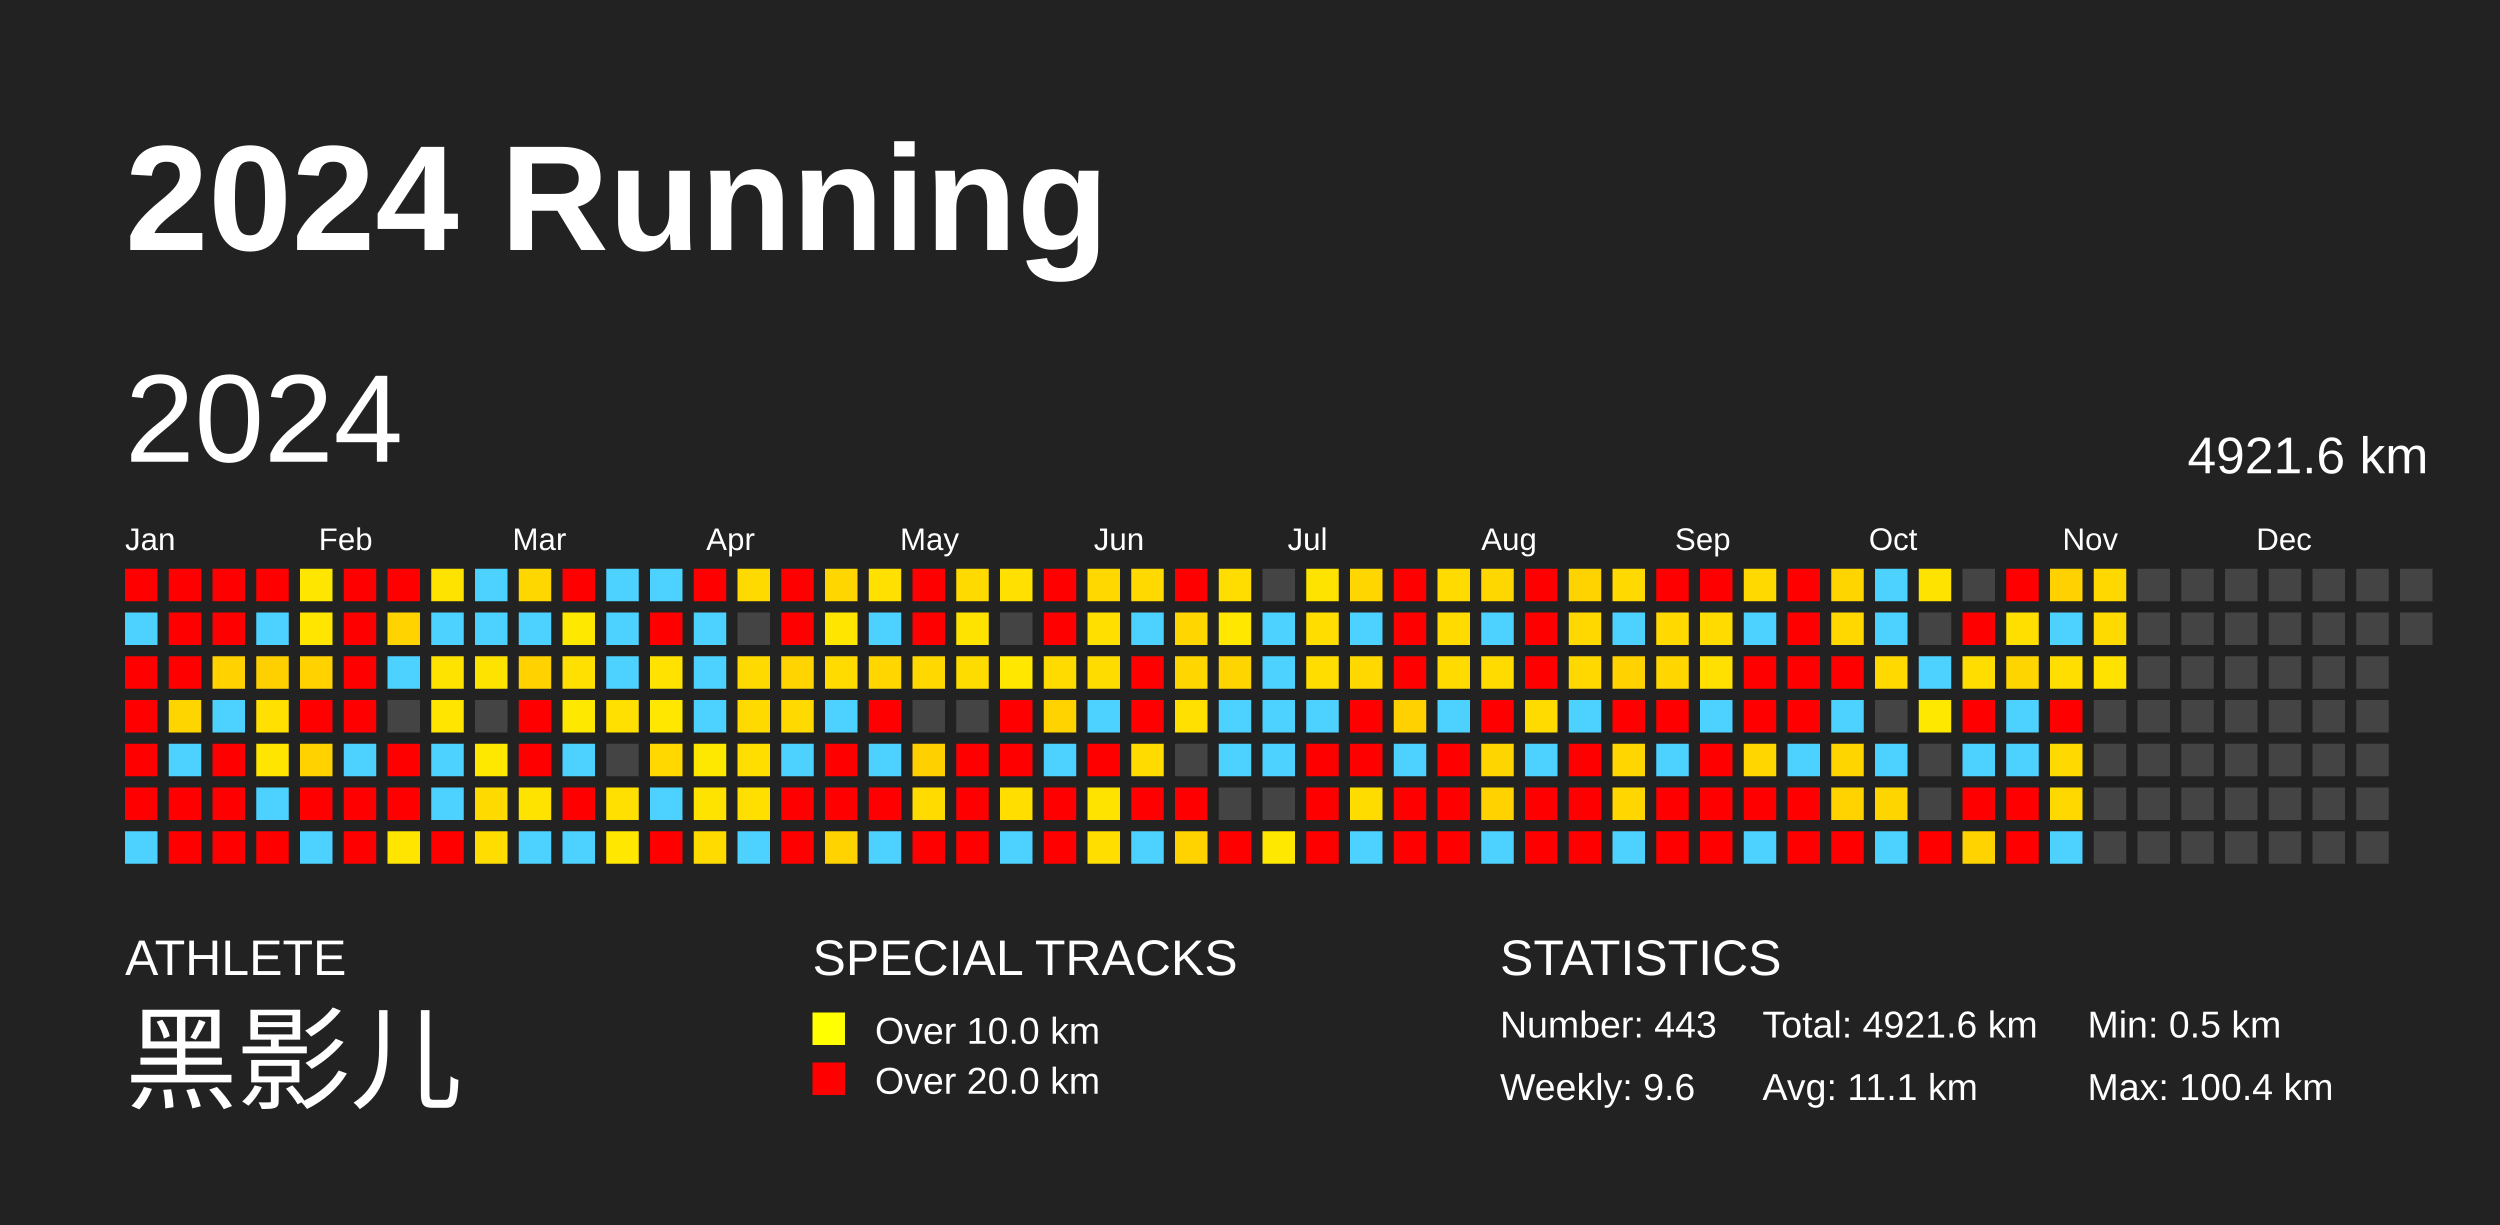
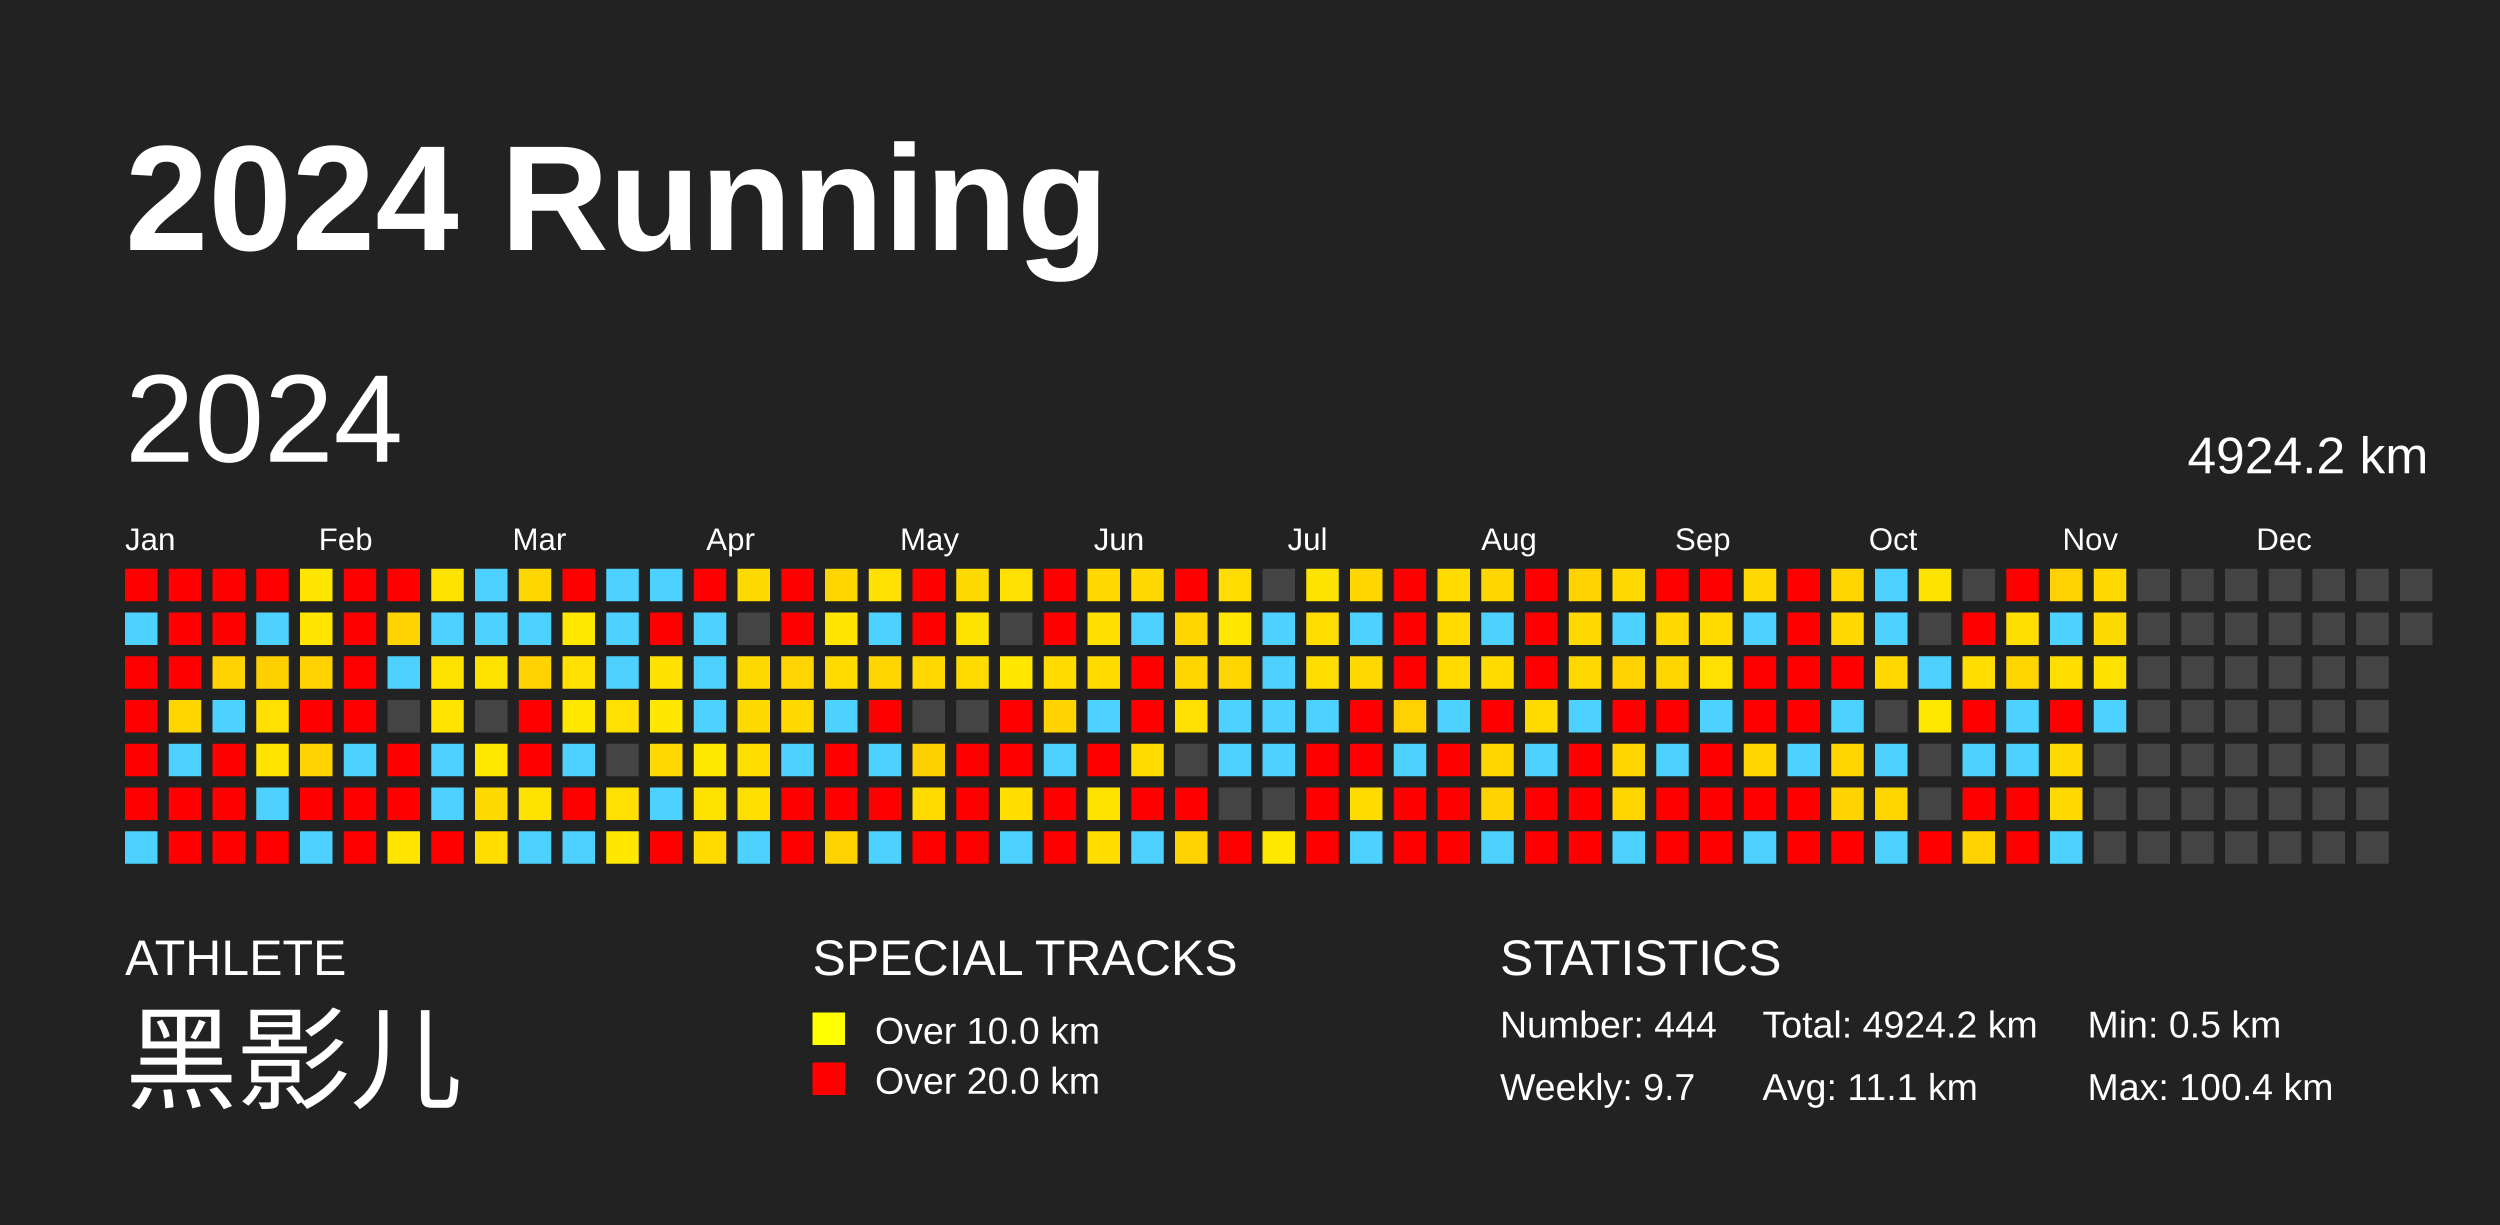
<svg xmlns="http://www.w3.org/2000/svg" baseProfile="full" height="98mm" version="1.1" viewBox="0,0,200,98" width="200mm">
  <defs />
  <rect fill="#222222" height="98" width="200" x="0" y="0" />
  <text fill="#FFFFFF" style="font-size:12px; font-family:Arial; font-weight:bold;" x="10" y="20">2024 Running</text>
  <text fill="#FFFFFF" style="font-size:4px; font-family:Arial" x="10" y="78">ATHLETE</text>
  <text fill="#FFFFFF" style="font-size:9px; font-family:Arial" x="10" y="88">黑影儿</text>
  <text fill="#FFFFFF" style="font-size:4px; font-family:Arial" x="65" y="78">SPECIAL TRACKS</text>
  <rect fill="yellow" height="2.6" width="2.6" x="65" y="81" />
  <text fill="#FFFFFF" style="font-size:3px; font-family:Arial" x="70" y="83.5">Over 10.0 km</text>
  <rect fill="red" height="2.6" width="2.6" x="65" y="85" />
  <text fill="#FFFFFF" style="font-size:3px; font-family:Arial" x="70" y="87.5">Over 20.0 km</text>
  <text fill="#FFFFFF" style="font-size:4px; font-family:Arial" x="120" y="78">STATISTICS</text>
-   <text fill="#FFFFFF" style="font-size:3px; font-family:Arial" x="120" y="83">Number: 443</text>
-   <text fill="#FFFFFF" style="font-size:3px; font-family:Arial" x="120" y="88">Weekly: 9.6</text>
-   <text fill="#FFFFFF" style="font-size:3px; font-family:Arial" x="141" y="83">Total: 4921.6 km</text>
+   <text fill="#FFFFFF" style="font-size:3px; font-family:Arial" x="120" y="83">Number: 444</text>
+   <text fill="#FFFFFF" style="font-size:3px; font-family:Arial" x="120" y="88">Weekly: 9.7</text>
+   <text fill="#FFFFFF" style="font-size:3px; font-family:Arial" x="141" y="83">Total: 4924.2 km</text>
  <text fill="#FFFFFF" style="font-size:3px; font-family:Arial" x="141" y="88">Avg: 11.1 km</text>
  <text fill="#FFFFFF" style="font-size:3px; font-family:Arial" x="167" y="83">Min: 0.5 km</text>
  <text fill="#FFFFFF" style="font-size:3px; font-family:Arial" x="167" y="88">Max: 100.4 km</text>
  <text dominant-baseline="hanging" fill="#FFFFFF" style="font-size:10.0px; font-family:Arial;" x="10" y="30">2024</text>
-   <text dominant-baseline="hanging" fill="#FFFFFF" style="font-size:4.125px; font-family:Arial;" x="175" y="35">4921.6 km</text>
+   <text dominant-baseline="hanging" fill="#FFFFFF" style="font-size:4.125px; font-family:Arial;" x="175" y="35">4924.2 km</text>
  <text fill="#FFFFFF" style="font-size:2.5px; font-family:Arial" x="10.0" y="44">Jan</text>
  <text fill="#FFFFFF" style="font-size:2.5px; font-family:Arial" x="25.5" y="44">Feb</text>
  <text fill="#FFFFFF" style="font-size:2.5px; font-family:Arial" x="41.0" y="44">Mar</text>
  <text fill="#FFFFFF" style="font-size:2.5px; font-family:Arial" x="56.5" y="44">Apr</text>
  <text fill="#FFFFFF" style="font-size:2.5px; font-family:Arial" x="72.0" y="44">May</text>
  <text fill="#FFFFFF" style="font-size:2.5px; font-family:Arial" x="87.5" y="44">Jun</text>
  <text fill="#FFFFFF" style="font-size:2.5px; font-family:Arial" x="103.0" y="44">Jul</text>
  <text fill="#FFFFFF" style="font-size:2.5px; font-family:Arial" x="118.5" y="44">Aug</text>
  <text fill="#FFFFFF" style="font-size:2.5px; font-family:Arial" x="134.0" y="44">Sep</text>
  <text fill="#FFFFFF" style="font-size:2.5px; font-family:Arial" x="149.5" y="44">Oct</text>
  <text fill="#FFFFFF" style="font-size:2.5px; font-family:Arial" x="165.0" y="44">Nov</text>
  <text fill="#FFFFFF" style="font-size:2.5px; font-family:Arial" x="180.5" y="44">Dec</text>
  <rect fill="red" height="2.6" width="2.6" x="10.0" y="45.5" />
  <rect fill="#4dd2ff" height="2.6" width="2.6" x="10.0" y="49.0" />
  <rect fill="red" height="2.6" width="2.6" x="10.0" y="52.5" />
  <rect fill="red" height="2.6" width="2.6" x="10.0" y="56.0" />
  <rect fill="red" height="2.6" width="2.6" x="10.0" y="59.5" />
  <rect fill="red" height="2.6" width="2.6" x="10.0" y="63.0" />
  <rect fill="#4dd2ff" height="2.6" width="2.6" x="10.0" y="66.5" />
  <rect fill="red" height="2.6" width="2.6" x="13.5" y="45.5" />
  <rect fill="red" height="2.6" width="2.6" x="13.5" y="49.0" />
  <rect fill="red" height="2.6" width="2.6" x="13.5" y="52.5" />
  <rect fill="#ffd500" height="2.6" width="2.6" x="13.5" y="56.0" />
  <rect fill="#4dd2ff" height="2.6" width="2.6" x="13.5" y="59.5" />
  <rect fill="red" height="2.6" width="2.6" x="13.5" y="63.0" />
  <rect fill="red" height="2.6" width="2.6" x="13.5" y="66.5" />
  <rect fill="red" height="2.6" width="2.6" x="17.0" y="45.5" />
  <rect fill="red" height="2.6" width="2.6" x="17.0" y="49.0" />
  <rect fill="#ffd200" height="2.6" width="2.6" x="17.0" y="52.5" />
  <rect fill="#4dd2ff" height="2.6" width="2.6" x="17.0" y="56.0" />
  <rect fill="red" height="2.6" width="2.6" x="17.0" y="59.5" />
  <rect fill="red" height="2.6" width="2.6" x="17.0" y="63.0" />
  <rect fill="red" height="2.6" width="2.6" x="17.0" y="66.5" />
  <rect fill="red" height="2.6" width="2.6" x="20.5" y="45.5" />
  <rect fill="#4dd2ff" height="2.6" width="2.6" x="20.5" y="49.0" />
  <rect fill="#ffd000" height="2.6" width="2.6" x="20.5" y="52.5" />
  <rect fill="#ffe000" height="2.6" width="2.6" x="20.5" y="56.0" />
  <rect fill="#ffe500" height="2.6" width="2.6" x="20.5" y="59.5" />
  <rect fill="#4dd2ff" height="2.6" width="2.6" x="20.5" y="63.0" />
  <rect fill="red" height="2.6" width="2.6" x="20.5" y="66.5" />
  <rect fill="#ffe600" height="2.6" width="2.6" x="24.0" y="45.5" />
  <rect fill="#ffe500" height="2.6" width="2.6" x="24.0" y="49.0" />
  <rect fill="#ffd200" height="2.6" width="2.6" x="24.0" y="52.5" />
  <rect fill="red" height="2.6" width="2.6" x="24.0" y="56.0" />
  <rect fill="#ffd200" height="2.6" width="2.6" x="24.0" y="59.5" />
  <rect fill="red" height="2.6" width="2.6" x="24.0" y="63.0" />
  <rect fill="#4dd2ff" height="2.6" width="2.6" x="24.0" y="66.5" />
  <rect fill="red" height="2.6" width="2.6" x="27.5" y="45.5" />
  <rect fill="red" height="2.6" width="2.6" x="27.5" y="49.0" />
  <rect fill="red" height="2.6" width="2.6" x="27.5" y="52.5" />
  <rect fill="red" height="2.6" width="2.6" x="27.5" y="56.0" />
  <rect fill="#4dd2ff" height="2.6" width="2.6" x="27.5" y="59.5" />
  <rect fill="red" height="2.6" width="2.6" x="27.5" y="63.0" />
  <rect fill="red" height="2.6" width="2.6" x="27.5" y="66.5" />
  <rect fill="red" height="2.6" width="2.6" x="31.0" y="45.5" />
  <rect fill="#ffd300" height="2.6" width="2.6" x="31.0" y="49.0" />
  <rect fill="#4dd2ff" height="2.6" width="2.6" x="31.0" y="52.5" />
  <rect fill="#444444" height="2.6" width="2.6" x="31.0" y="56.0" />
  <rect fill="red" height="2.6" width="2.6" x="31.0" y="59.5" />
  <rect fill="red" height="2.6" width="2.6" x="31.0" y="63.0" />
  <rect fill="#ffe500" height="2.6" width="2.6" x="31.0" y="66.5" />
  <rect fill="#ffe300" height="2.6" width="2.6" x="34.5" y="45.5" />
  <rect fill="#4dd2ff" height="2.6" width="2.6" x="34.5" y="49.0" />
  <rect fill="#ffe300" height="2.6" width="2.6" x="34.5" y="52.5" />
  <rect fill="#ffe500" height="2.6" width="2.6" x="34.5" y="56.0" />
  <rect fill="#4dd2ff" height="2.6" width="2.6" x="34.5" y="59.5" />
  <rect fill="#4dd2ff" height="2.6" width="2.6" x="34.5" y="63.0" />
  <rect fill="red" height="2.6" width="2.6" x="34.5" y="66.5" />
  <rect fill="#4dd2ff" height="2.6" width="2.6" x="38.0" y="45.5" />
  <rect fill="#4dd2ff" height="2.6" width="2.6" x="38.0" y="49.0" />
  <rect fill="#ffe300" height="2.6" width="2.6" x="38.0" y="52.5" />
  <rect fill="#444444" height="2.6" width="2.6" x="38.0" y="56.0" />
  <rect fill="#ffe800" height="2.6" width="2.6" x="38.0" y="59.5" />
  <rect fill="#ffda00" height="2.6" width="2.6" x="38.0" y="63.0" />
  <rect fill="#ffdd00" height="2.6" width="2.6" x="38.0" y="66.5" />
  <rect fill="#ffd700" height="2.6" width="2.6" x="41.5" y="45.5" />
  <rect fill="#4dd2ff" height="2.6" width="2.6" x="41.5" y="49.0" />
  <rect fill="#ffd200" height="2.6" width="2.6" x="41.5" y="52.5" />
  <rect fill="red" height="2.6" width="2.6" x="41.5" y="56.0" />
  <rect fill="red" height="2.6" width="2.6" x="41.5" y="59.5" />
  <rect fill="#ffe300" height="2.6" width="2.6" x="41.5" y="63.0" />
  <rect fill="#4dd2ff" height="2.6" width="2.6" x="41.5" y="66.5" />
  <rect fill="red" height="2.6" width="2.6" x="45.0" y="45.5" />
  <rect fill="#ffe800" height="2.6" width="2.6" x="45.0" y="49.0" />
  <rect fill="#ffe000" height="2.6" width="2.6" x="45.0" y="52.5" />
  <rect fill="#ffe800" height="2.6" width="2.6" x="45.0" y="56.0" />
  <rect fill="#4dd2ff" height="2.6" width="2.6" x="45.0" y="59.5" />
  <rect fill="red" height="2.6" width="2.6" x="45.0" y="63.0" />
  <rect fill="#4dd2ff" height="2.6" width="2.6" x="45.0" y="66.5" />
  <rect fill="#4dd2ff" height="2.6" width="2.6" x="48.5" y="45.5" />
  <rect fill="#4dd2ff" height="2.6" width="2.6" x="48.5" y="49.0" />
  <rect fill="#4dd2ff" height="2.6" width="2.6" x="48.5" y="52.5" />
  <rect fill="#ffe000" height="2.6" width="2.6" x="48.5" y="56.0" />
  <rect fill="#444444" height="2.6" width="2.6" x="48.5" y="59.5" />
  <rect fill="#ffe000" height="2.6" width="2.6" x="48.5" y="63.0" />
  <rect fill="#ffe700" height="2.6" width="2.6" x="48.5" y="66.5" />
  <rect fill="#4dd2ff" height="2.6" width="2.6" x="52.0" y="45.5" />
  <rect fill="red" height="2.6" width="2.6" x="52.0" y="49.0" />
  <rect fill="#ffe200" height="2.6" width="2.6" x="52.0" y="52.5" />
  <rect fill="#ffe700" height="2.6" width="2.6" x="52.0" y="56.0" />
  <rect fill="#ffd800" height="2.6" width="2.6" x="52.0" y="59.5" />
  <rect fill="#4dd2ff" height="2.6" width="2.6" x="52.0" y="63.0" />
  <rect fill="red" height="2.6" width="2.6" x="52.0" y="66.5" />
  <rect fill="red" height="2.6" width="2.6" x="55.5" y="45.5" />
  <rect fill="#4dd2ff" height="2.6" width="2.6" x="55.5" y="49.0" />
  <rect fill="#4dd2ff" height="2.6" width="2.6" x="55.5" y="52.5" />
  <rect fill="#4dd2ff" height="2.6" width="2.6" x="55.5" y="56.0" />
  <rect fill="#ffe800" height="2.6" width="2.6" x="55.5" y="59.5" />
  <rect fill="#ffe300" height="2.6" width="2.6" x="55.5" y="63.0" />
  <rect fill="#ffdb00" height="2.6" width="2.6" x="55.5" y="66.5" />
  <rect fill="#ffda00" height="2.6" width="2.6" x="59.0" y="45.5" />
  <rect fill="#444444" height="2.6" width="2.6" x="59.0" y="49.0" />
  <rect fill="#ffda00" height="2.6" width="2.6" x="59.0" y="52.5" />
  <rect fill="#ffda00" height="2.6" width="2.6" x="59.0" y="56.0" />
  <rect fill="#ffde00" height="2.6" width="2.6" x="59.0" y="59.5" />
  <rect fill="#ffdf00" height="2.6" width="2.6" x="59.0" y="63.0" />
  <rect fill="#4dd2ff" height="2.6" width="2.6" x="59.0" y="66.5" />
  <rect fill="red" height="2.6" width="2.6" x="62.5" y="45.5" />
  <rect fill="red" height="2.6" width="2.6" x="62.5" y="49.0" />
  <rect fill="#ffd400" height="2.6" width="2.6" x="62.5" y="52.5" />
  <rect fill="#ffd900" height="2.6" width="2.6" x="62.5" y="56.0" />
  <rect fill="#4dd2ff" height="2.6" width="2.6" x="62.5" y="59.5" />
  <rect fill="red" height="2.6" width="2.6" x="62.5" y="63.0" />
  <rect fill="red" height="2.6" width="2.6" x="62.5" y="66.5" />
  <rect fill="#ffd600" height="2.6" width="2.6" x="66.0" y="45.5" />
  <rect fill="#ffe500" height="2.6" width="2.6" x="66.0" y="49.0" />
  <rect fill="#ffdb00" height="2.6" width="2.6" x="66.0" y="52.5" />
  <rect fill="#4dd2ff" height="2.6" width="2.6" x="66.0" y="56.0" />
  <rect fill="red" height="2.6" width="2.6" x="66.0" y="59.5" />
  <rect fill="red" height="2.6" width="2.6" x="66.0" y="63.0" />
  <rect fill="#ffd300" height="2.6" width="2.6" x="66.0" y="66.5" />
  <rect fill="#ffe000" height="2.6" width="2.6" x="69.5" y="45.5" />
  <rect fill="#4dd2ff" height="2.6" width="2.6" x="69.5" y="49.0" />
  <rect fill="#ffd600" height="2.6" width="2.6" x="69.5" y="52.5" />
  <rect fill="red" height="2.6" width="2.6" x="69.5" y="56.0" />
  <rect fill="#4dd2ff" height="2.6" width="2.6" x="69.5" y="59.5" />
  <rect fill="red" height="2.6" width="2.6" x="69.5" y="63.0" />
  <rect fill="#4dd2ff" height="2.6" width="2.6" x="69.5" y="66.5" />
  <rect fill="red" height="2.6" width="2.6" x="73.0" y="45.5" />
  <rect fill="red" height="2.6" width="2.6" x="73.0" y="49.0" />
  <rect fill="#ffd800" height="2.6" width="2.6" x="73.0" y="52.5" />
  <rect fill="#444444" height="2.6" width="2.6" x="73.0" y="56.0" />
  <rect fill="#ffd000" height="2.6" width="2.6" x="73.0" y="59.5" />
  <rect fill="#ffdb00" height="2.6" width="2.6" x="73.0" y="63.0" />
  <rect fill="red" height="2.6" width="2.6" x="73.0" y="66.5" />
  <rect fill="#ffda00" height="2.6" width="2.6" x="76.5" y="45.5" />
  <rect fill="#ffe300" height="2.6" width="2.6" x="76.5" y="49.0" />
  <rect fill="#ffdc00" height="2.6" width="2.6" x="76.5" y="52.5" />
  <rect fill="#444444" height="2.6" width="2.6" x="76.5" y="56.0" />
  <rect fill="red" height="2.6" width="2.6" x="76.5" y="59.5" />
  <rect fill="red" height="2.6" width="2.6" x="76.5" y="63.0" />
  <rect fill="red" height="2.6" width="2.6" x="76.5" y="66.5" />
  <rect fill="#ffe000" height="2.6" width="2.6" x="80.0" y="45.5" />
  <rect fill="#444444" height="2.6" width="2.6" x="80.0" y="49.0" />
  <rect fill="#ffe700" height="2.6" width="2.6" x="80.0" y="52.5" />
  <rect fill="red" height="2.6" width="2.6" x="80.0" y="56.0" />
  <rect fill="red" height="2.6" width="2.6" x="80.0" y="59.5" />
  <rect fill="#ffde00" height="2.6" width="2.6" x="80.0" y="63.0" />
  <rect fill="#4dd2ff" height="2.6" width="2.6" x="80.0" y="66.5" />
  <rect fill="red" height="2.6" width="2.6" x="83.5" y="45.5" />
  <rect fill="red" height="2.6" width="2.6" x="83.5" y="49.0" />
  <rect fill="#ffdb00" height="2.6" width="2.6" x="83.5" y="52.5" />
  <rect fill="#ffd300" height="2.6" width="2.6" x="83.5" y="56.0" />
  <rect fill="#4dd2ff" height="2.6" width="2.6" x="83.5" y="59.5" />
  <rect fill="red" height="2.6" width="2.6" x="83.5" y="63.0" />
  <rect fill="red" height="2.6" width="2.6" x="83.5" y="66.5" />
  <rect fill="#ffd800" height="2.6" width="2.6" x="87.0" y="45.5" />
  <rect fill="#ffdf00" height="2.6" width="2.6" x="87.0" y="49.0" />
  <rect fill="#ffdc00" height="2.6" width="2.6" x="87.0" y="52.5" />
  <rect fill="#4dd2ff" height="2.6" width="2.6" x="87.0" y="56.0" />
  <rect fill="red" height="2.6" width="2.6" x="87.0" y="59.5" />
  <rect fill="#ffe300" height="2.6" width="2.6" x="87.0" y="63.0" />
  <rect fill="#ffde00" height="2.6" width="2.6" x="87.0" y="66.5" />
  <rect fill="#ffd900" height="2.6" width="2.6" x="90.5" y="45.5" />
  <rect fill="#4dd2ff" height="2.6" width="2.6" x="90.5" y="49.0" />
  <rect fill="red" height="2.6" width="2.6" x="90.5" y="52.5" />
  <rect fill="red" height="2.6" width="2.6" x="90.5" y="56.0" />
  <rect fill="#ffdb00" height="2.6" width="2.6" x="90.5" y="59.5" />
  <rect fill="red" height="2.6" width="2.6" x="90.5" y="63.0" />
  <rect fill="#4dd2ff" height="2.6" width="2.6" x="90.5" y="66.5" />
  <rect fill="red" height="2.6" width="2.6" x="94.0" y="45.5" />
  <rect fill="#ffd600" height="2.6" width="2.6" x="94.0" y="49.0" />
  <rect fill="#ffd600" height="2.6" width="2.6" x="94.0" y="52.5" />
  <rect fill="#ffe000" height="2.6" width="2.6" x="94.0" y="56.0" />
  <rect fill="#444444" height="2.6" width="2.6" x="94.0" y="59.5" />
  <rect fill="red" height="2.6" width="2.6" x="94.0" y="63.0" />
  <rect fill="#ffd300" height="2.6" width="2.6" x="94.0" y="66.5" />
  <rect fill="#ffdd00" height="2.6" width="2.6" x="97.5" y="45.5" />
  <rect fill="#ffe700" height="2.6" width="2.6" x="97.5" y="49.0" />
  <rect fill="#ffd500" height="2.6" width="2.6" x="97.5" y="52.5" />
  <rect fill="#4dd2ff" height="2.6" width="2.6" x="97.5" y="56.0" />
  <rect fill="#4dd2ff" height="2.6" width="2.6" x="97.5" y="59.5" />
  <rect fill="#444444" height="2.6" width="2.6" x="97.5" y="63.0" />
  <rect fill="red" height="2.6" width="2.6" x="97.5" y="66.5" />
  <rect fill="#444444" height="2.6" width="2.6" x="101.0" y="45.5" />
  <rect fill="#4dd2ff" height="2.6" width="2.6" x="101.0" y="49.0" />
  <rect fill="#4dd2ff" height="2.6" width="2.6" x="101.0" y="52.5" />
  <rect fill="#4dd2ff" height="2.6" width="2.6" x="101.0" y="56.0" />
  <rect fill="#4dd2ff" height="2.6" width="2.6" x="101.0" y="59.5" />
  <rect fill="#444444" height="2.6" width="2.6" x="101.0" y="63.0" />
  <rect fill="#ffe800" height="2.6" width="2.6" x="101.0" y="66.5" />
  <rect fill="#ffe300" height="2.6" width="2.6" x="104.5" y="45.5" />
  <rect fill="#ffdd00" height="2.6" width="2.6" x="104.5" y="49.0" />
  <rect fill="#ffdd00" height="2.6" width="2.6" x="104.5" y="52.5" />
  <rect fill="#4dd2ff" height="2.6" width="2.6" x="104.5" y="56.0" />
  <rect fill="red" height="2.6" width="2.6" x="104.5" y="59.5" />
  <rect fill="red" height="2.6" width="2.6" x="104.5" y="63.0" />
  <rect fill="red" height="2.6" width="2.6" x="104.5" y="66.5" />
  <rect fill="#ffd600" height="2.6" width="2.6" x="108.0" y="45.5" />
  <rect fill="#4dd2ff" height="2.6" width="2.6" x="108.0" y="49.0" />
  <rect fill="#ffd800" height="2.6" width="2.6" x="108.0" y="52.5" />
  <rect fill="red" height="2.6" width="2.6" x="108.0" y="56.0" />
  <rect fill="red" height="2.6" width="2.6" x="108.0" y="59.5" />
  <rect fill="#ffdc00" height="2.6" width="2.6" x="108.0" y="63.0" />
  <rect fill="#4dd2ff" height="2.6" width="2.6" x="108.0" y="66.5" />
  <rect fill="red" height="2.6" width="2.6" x="111.5" y="45.5" />
  <rect fill="red" height="2.6" width="2.6" x="111.5" y="49.0" />
  <rect fill="red" height="2.6" width="2.6" x="111.5" y="52.5" />
  <rect fill="#ffd100" height="2.6" width="2.6" x="111.5" y="56.0" />
  <rect fill="#4dd2ff" height="2.6" width="2.6" x="111.5" y="59.5" />
  <rect fill="red" height="2.6" width="2.6" x="111.5" y="63.0" />
  <rect fill="red" height="2.6" width="2.6" x="111.5" y="66.5" />
  <rect fill="#ffdb00" height="2.6" width="2.6" x="115.0" y="45.5" />
  <rect fill="#ffdb00" height="2.6" width="2.6" x="115.0" y="49.0" />
  <rect fill="#ffdb00" height="2.6" width="2.6" x="115.0" y="52.5" />
  <rect fill="#4dd2ff" height="2.6" width="2.6" x="115.0" y="56.0" />
  <rect fill="red" height="2.6" width="2.6" x="115.0" y="59.5" />
  <rect fill="red" height="2.6" width="2.6" x="115.0" y="63.0" />
  <rect fill="red" height="2.6" width="2.6" x="115.0" y="66.5" />
  <rect fill="#ffd700" height="2.6" width="2.6" x="118.5" y="45.5" />
  <rect fill="#4dd2ff" height="2.6" width="2.6" x="118.5" y="49.0" />
  <rect fill="#ffdb00" height="2.6" width="2.6" x="118.5" y="52.5" />
  <rect fill="red" height="2.6" width="2.6" x="118.5" y="56.0" />
  <rect fill="#ffd500" height="2.6" width="2.6" x="118.5" y="59.5" />
  <rect fill="#ffd200" height="2.6" width="2.6" x="118.5" y="63.0" />
  <rect fill="#4dd2ff" height="2.6" width="2.6" x="118.5" y="66.5" />
  <rect fill="red" height="2.6" width="2.6" x="122.0" y="45.5" />
  <rect fill="red" height="2.6" width="2.6" x="122.0" y="49.0" />
  <rect fill="red" height="2.6" width="2.6" x="122.0" y="52.5" />
  <rect fill="#ffdb00" height="2.6" width="2.6" x="122.0" y="56.0" />
  <rect fill="#4dd2ff" height="2.6" width="2.6" x="122.0" y="59.5" />
  <rect fill="red" height="2.6" width="2.6" x="122.0" y="63.0" />
  <rect fill="red" height="2.6" width="2.6" x="122.0" y="66.5" />
  <rect fill="#ffd300" height="2.6" width="2.6" x="125.5" y="45.5" />
  <rect fill="#ffd800" height="2.6" width="2.6" x="125.5" y="49.0" />
  <rect fill="#ffd800" height="2.6" width="2.6" x="125.5" y="52.5" />
  <rect fill="#4dd2ff" height="2.6" width="2.6" x="125.5" y="56.0" />
  <rect fill="red" height="2.6" width="2.6" x="125.5" y="59.5" />
  <rect fill="red" height="2.6" width="2.6" x="125.5" y="63.0" />
  <rect fill="red" height="2.6" width="2.6" x="125.5" y="66.5" />
  <rect fill="#ffd900" height="2.6" width="2.6" x="129.0" y="45.5" />
  <rect fill="#4dd2ff" height="2.6" width="2.6" x="129.0" y="49.0" />
  <rect fill="#ffd200" height="2.6" width="2.6" x="129.0" y="52.5" />
  <rect fill="red" height="2.6" width="2.6" x="129.0" y="56.0" />
  <rect fill="#ffd600" height="2.6" width="2.6" x="129.0" y="59.5" />
  <rect fill="#ffd600" height="2.6" width="2.6" x="129.0" y="63.0" />
  <rect fill="#4dd2ff" height="2.6" width="2.6" x="129.0" y="66.5" />
  <rect fill="red" height="2.6" width="2.6" x="132.5" y="45.5" />
  <rect fill="#ffd900" height="2.6" width="2.6" x="132.5" y="49.0" />
  <rect fill="#ffd600" height="2.6" width="2.6" x="132.5" y="52.5" />
  <rect fill="red" height="2.6" width="2.6" x="132.5" y="56.0" />
  <rect fill="#4dd2ff" height="2.6" width="2.6" x="132.5" y="59.5" />
  <rect fill="red" height="2.6" width="2.6" x="132.5" y="63.0" />
  <rect fill="red" height="2.6" width="2.6" x="132.5" y="66.5" />
  <rect fill="red" height="2.6" width="2.6" x="136.0" y="45.5" />
  <rect fill="#ffdb00" height="2.6" width="2.6" x="136.0" y="49.0" />
  <rect fill="#ffe000" height="2.6" width="2.6" x="136.0" y="52.5" />
  <rect fill="#4dd2ff" height="2.6" width="2.6" x="136.0" y="56.0" />
  <rect fill="red" height="2.6" width="2.6" x="136.0" y="59.5" />
  <rect fill="red" height="2.6" width="2.6" x="136.0" y="63.0" />
  <rect fill="red" height="2.6" width="2.6" x="136.0" y="66.5" />
  <rect fill="#ffd900" height="2.6" width="2.6" x="139.5" y="45.5" />
  <rect fill="#4dd2ff" height="2.6" width="2.6" x="139.5" y="49.0" />
  <rect fill="red" height="2.6" width="2.6" x="139.5" y="52.5" />
  <rect fill="red" height="2.6" width="2.6" x="139.5" y="56.0" />
  <rect fill="#ffd600" height="2.6" width="2.6" x="139.5" y="59.5" />
  <rect fill="red" height="2.6" width="2.6" x="139.5" y="63.0" />
  <rect fill="#4dd2ff" height="2.6" width="2.6" x="139.5" y="66.5" />
  <rect fill="red" height="2.6" width="2.6" x="143.0" y="45.5" />
  <rect fill="red" height="2.6" width="2.6" x="143.0" y="49.0" />
  <rect fill="red" height="2.6" width="2.6" x="143.0" y="52.5" />
  <rect fill="red" height="2.6" width="2.6" x="143.0" y="56.0" />
  <rect fill="#4dd2ff" height="2.6" width="2.6" x="143.0" y="59.5" />
  <rect fill="red" height="2.6" width="2.6" x="143.0" y="63.0" />
  <rect fill="red" height="2.6" width="2.6" x="143.0" y="66.5" />
  <rect fill="#ffd500" height="2.6" width="2.6" x="146.5" y="45.5" />
  <rect fill="#ffd800" height="2.6" width="2.6" x="146.5" y="49.0" />
  <rect fill="red" height="2.6" width="2.6" x="146.5" y="52.5" />
  <rect fill="#4dd2ff" height="2.6" width="2.6" x="146.5" y="56.0" />
  <rect fill="#ffd500" height="2.6" width="2.6" x="146.5" y="59.5" />
  <rect fill="#ffd300" height="2.6" width="2.6" x="146.5" y="63.0" />
  <rect fill="red" height="2.6" width="2.6" x="146.5" y="66.5" />
  <rect fill="#4dd2ff" height="2.6" width="2.6" x="150.0" y="45.5" />
  <rect fill="#4dd2ff" height="2.6" width="2.6" x="150.0" y="49.0" />
  <rect fill="#ffd900" height="2.6" width="2.6" x="150.0" y="52.5" />
  <rect fill="#444444" height="2.6" width="2.6" x="150.0" y="56.0" />
  <rect fill="#4dd2ff" height="2.6" width="2.6" x="150.0" y="59.5" />
  <rect fill="#ffd500" height="2.6" width="2.6" x="150.0" y="63.0" />
  <rect fill="#4dd2ff" height="2.6" width="2.6" x="150.0" y="66.5" />
  <rect fill="#ffe300" height="2.6" width="2.6" x="153.5" y="45.5" />
  <rect fill="#444444" height="2.6" width="2.6" x="153.5" y="49.0" />
  <rect fill="#4dd2ff" height="2.6" width="2.6" x="153.5" y="52.5" />
  <rect fill="#ffe800" height="2.6" width="2.6" x="153.5" y="56.0" />
  <rect fill="#444444" height="2.6" width="2.6" x="153.5" y="59.5" />
  <rect fill="#444444" height="2.6" width="2.6" x="153.5" y="63.0" />
  <rect fill="red" height="2.6" width="2.6" x="153.5" y="66.5" />
  <rect fill="#444444" height="2.6" width="2.6" x="157.0" y="45.5" />
  <rect fill="red" height="2.6" width="2.6" x="157.0" y="49.0" />
  <rect fill="#ffdd00" height="2.6" width="2.6" x="157.0" y="52.5" />
  <rect fill="red" height="2.6" width="2.6" x="157.0" y="56.0" />
  <rect fill="#4dd2ff" height="2.6" width="2.6" x="157.0" y="59.5" />
  <rect fill="red" height="2.6" width="2.6" x="157.0" y="63.0" />
  <rect fill="#ffd300" height="2.6" width="2.6" x="157.0" y="66.5" />
  <rect fill="red" height="2.6" width="2.6" x="160.5" y="45.5" />
  <rect fill="#ffdf00" height="2.6" width="2.6" x="160.5" y="49.0" />
  <rect fill="#ffd500" height="2.6" width="2.6" x="160.5" y="52.5" />
  <rect fill="#4dd2ff" height="2.6" width="2.6" x="160.5" y="56.0" />
  <rect fill="#4dd2ff" height="2.6" width="2.6" x="160.5" y="59.5" />
  <rect fill="red" height="2.6" width="2.6" x="160.5" y="63.0" />
  <rect fill="red" height="2.6" width="2.6" x="160.5" y="66.5" />
  <rect fill="#ffd100" height="2.6" width="2.6" x="164.0" y="45.5" />
  <rect fill="#4dd2ff" height="2.6" width="2.6" x="164.0" y="49.0" />
  <rect fill="#ffde00" height="2.6" width="2.6" x="164.0" y="52.5" />
  <rect fill="red" height="2.6" width="2.6" x="164.0" y="56.0" />
  <rect fill="#ffd900" height="2.6" width="2.6" x="164.0" y="59.5" />
  <rect fill="#ffd800" height="2.6" width="2.6" x="164.0" y="63.0" />
  <rect fill="#4dd2ff" height="2.6" width="2.6" x="164.0" y="66.5" />
  <rect fill="#ffd800" height="2.6" width="2.6" x="167.5" y="45.5" />
  <rect fill="#ffda00" height="2.6" width="2.6" x="167.5" y="49.0" />
  <rect fill="#ffe200" height="2.6" width="2.6" x="167.5" y="52.5" />
-   <rect fill="#444444" height="2.6" width="2.6" x="167.5" y="56.0" />
+   <rect fill="#4dd2ff" height="2.6" width="2.6" x="167.5" y="56.0" />
  <rect fill="#444444" height="2.6" width="2.6" x="167.5" y="59.5" />
  <rect fill="#444444" height="2.6" width="2.6" x="167.5" y="63.0" />
  <rect fill="#444444" height="2.6" width="2.6" x="167.5" y="66.5" />
  <rect fill="#444444" height="2.6" width="2.6" x="171.0" y="45.5" />
  <rect fill="#444444" height="2.6" width="2.6" x="171.0" y="49.0" />
  <rect fill="#444444" height="2.6" width="2.6" x="171.0" y="52.5" />
  <rect fill="#444444" height="2.6" width="2.6" x="171.0" y="56.0" />
  <rect fill="#444444" height="2.6" width="2.6" x="171.0" y="59.5" />
  <rect fill="#444444" height="2.6" width="2.6" x="171.0" y="63.0" />
  <rect fill="#444444" height="2.6" width="2.6" x="171.0" y="66.5" />
  <rect fill="#444444" height="2.6" width="2.6" x="174.5" y="45.5" />
  <rect fill="#444444" height="2.6" width="2.6" x="174.5" y="49.0" />
  <rect fill="#444444" height="2.6" width="2.6" x="174.5" y="52.5" />
  <rect fill="#444444" height="2.6" width="2.6" x="174.5" y="56.0" />
  <rect fill="#444444" height="2.6" width="2.6" x="174.5" y="59.5" />
  <rect fill="#444444" height="2.6" width="2.6" x="174.5" y="63.0" />
  <rect fill="#444444" height="2.6" width="2.6" x="174.5" y="66.5" />
  <rect fill="#444444" height="2.6" width="2.6" x="178.0" y="45.5" />
  <rect fill="#444444" height="2.6" width="2.6" x="178.0" y="49.0" />
  <rect fill="#444444" height="2.6" width="2.6" x="178.0" y="52.5" />
  <rect fill="#444444" height="2.6" width="2.6" x="178.0" y="56.0" />
  <rect fill="#444444" height="2.6" width="2.6" x="178.0" y="59.5" />
  <rect fill="#444444" height="2.6" width="2.6" x="178.0" y="63.0" />
  <rect fill="#444444" height="2.6" width="2.6" x="178.0" y="66.5" />
  <rect fill="#444444" height="2.6" width="2.6" x="181.5" y="45.5" />
  <rect fill="#444444" height="2.6" width="2.6" x="181.5" y="49.0" />
  <rect fill="#444444" height="2.6" width="2.6" x="181.5" y="52.5" />
  <rect fill="#444444" height="2.6" width="2.6" x="181.5" y="56.0" />
  <rect fill="#444444" height="2.6" width="2.6" x="181.5" y="59.5" />
  <rect fill="#444444" height="2.6" width="2.6" x="181.5" y="63.0" />
  <rect fill="#444444" height="2.6" width="2.6" x="181.5" y="66.5" />
  <rect fill="#444444" height="2.6" width="2.6" x="185.0" y="45.5" />
  <rect fill="#444444" height="2.6" width="2.6" x="185.0" y="49.0" />
  <rect fill="#444444" height="2.6" width="2.6" x="185.0" y="52.5" />
  <rect fill="#444444" height="2.6" width="2.6" x="185.0" y="56.0" />
  <rect fill="#444444" height="2.6" width="2.6" x="185.0" y="59.5" />
  <rect fill="#444444" height="2.6" width="2.6" x="185.0" y="63.0" />
  <rect fill="#444444" height="2.6" width="2.6" x="185.0" y="66.5" />
  <rect fill="#444444" height="2.6" width="2.6" x="188.5" y="45.5" />
  <rect fill="#444444" height="2.6" width="2.6" x="188.5" y="49.0" />
  <rect fill="#444444" height="2.6" width="2.6" x="188.5" y="52.5" />
  <rect fill="#444444" height="2.6" width="2.6" x="188.5" y="56.0" />
  <rect fill="#444444" height="2.6" width="2.6" x="188.5" y="59.5" />
  <rect fill="#444444" height="2.6" width="2.6" x="188.5" y="63.0" />
  <rect fill="#444444" height="2.6" width="2.6" x="188.5" y="66.5" />
  <rect fill="#444444" height="2.6" width="2.6" x="192.0" y="45.5" />
  <rect fill="#444444" height="2.6" width="2.6" x="192.0" y="49.0" />
</svg>
